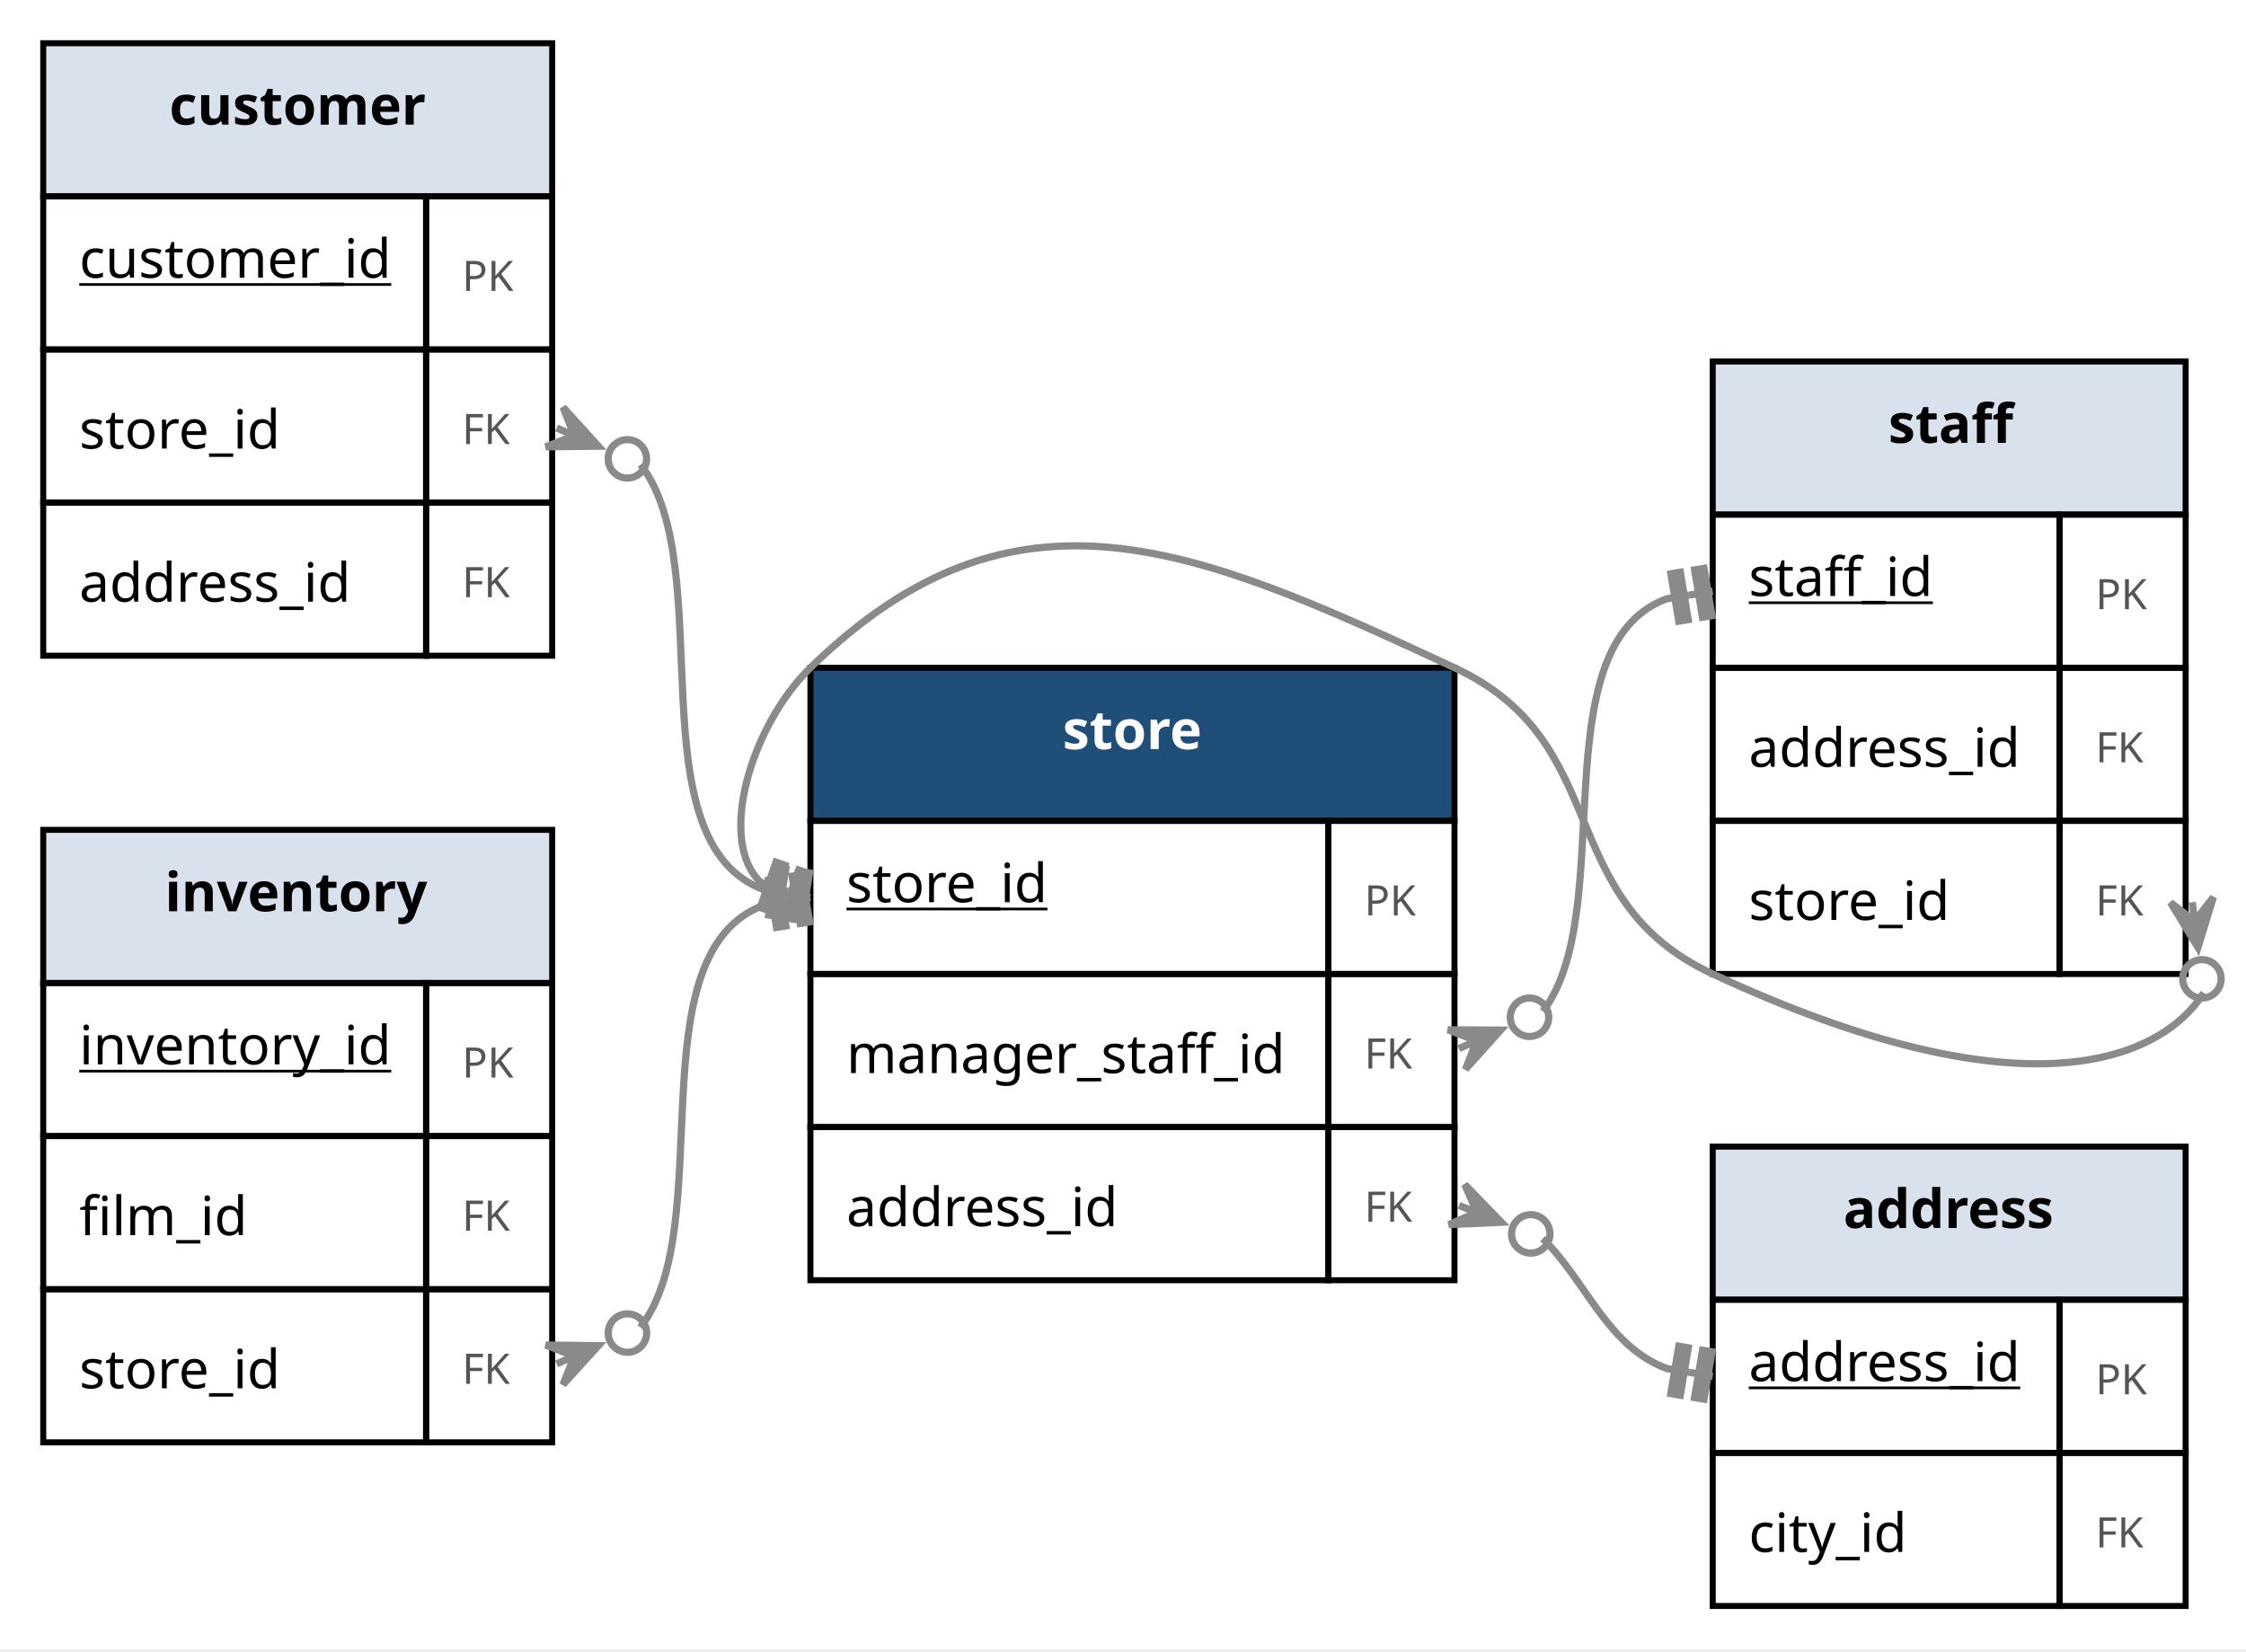
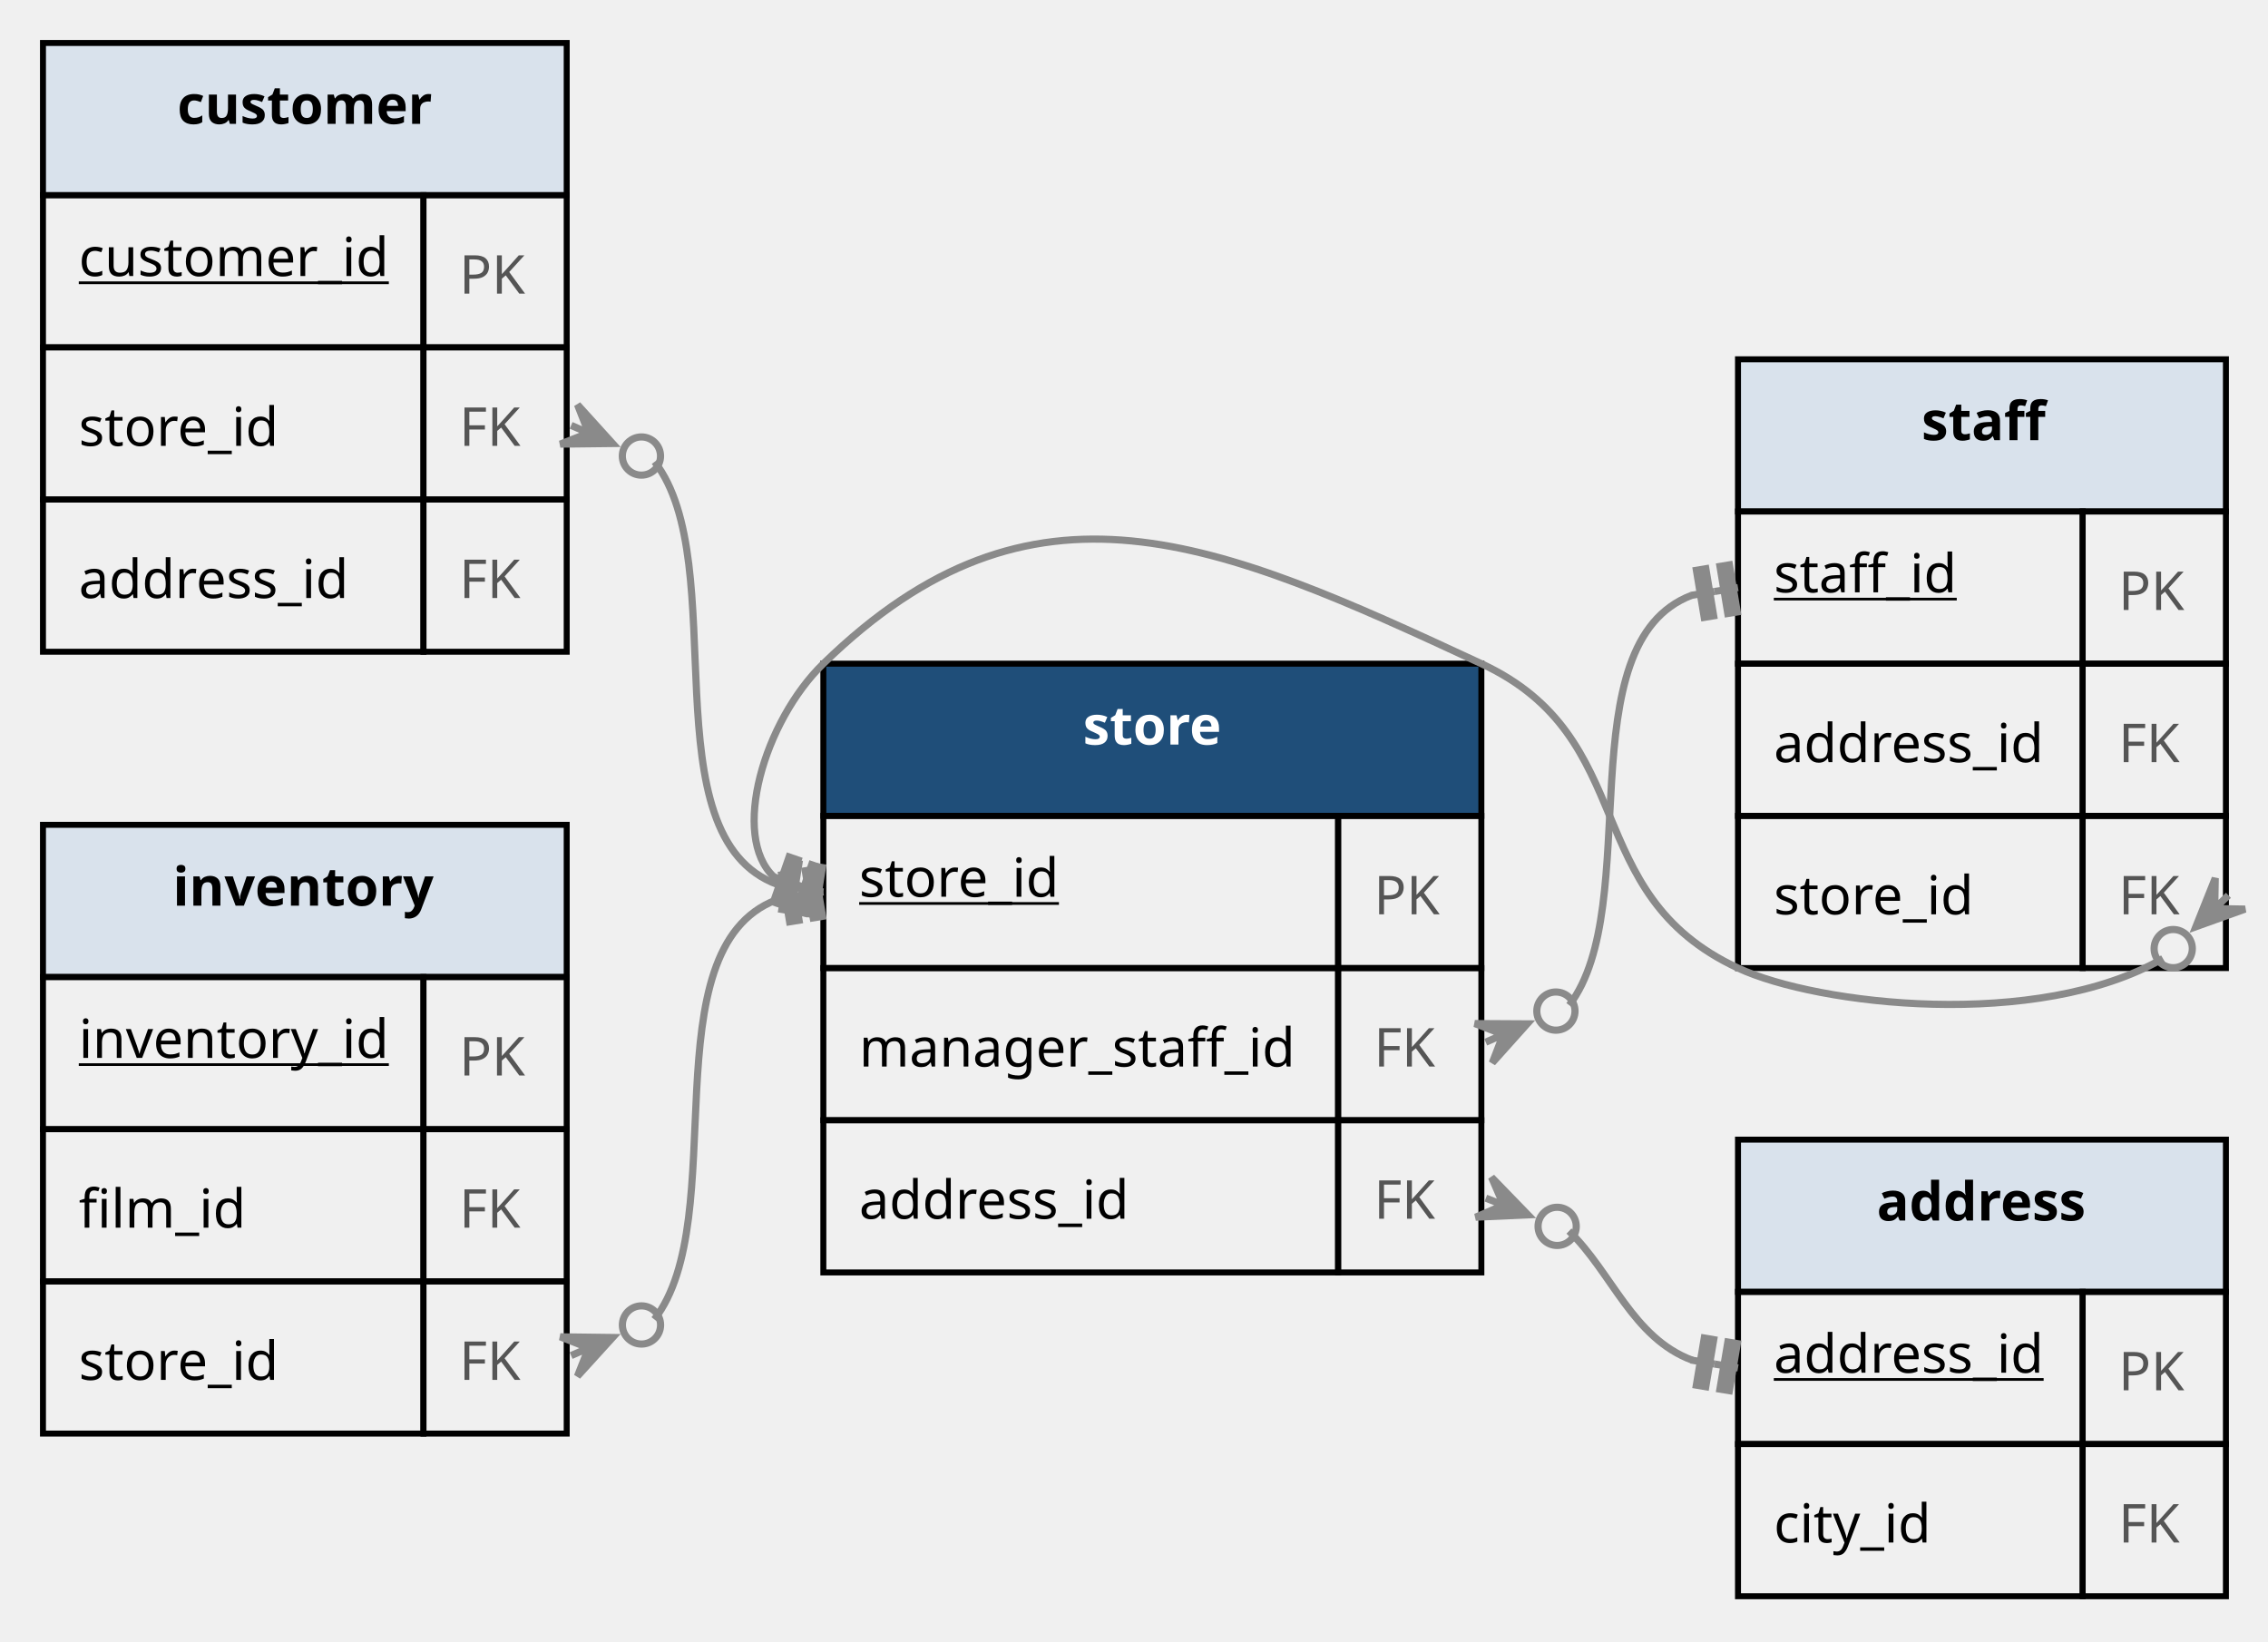
- <svg xmlns="http://www.w3.org/2000/svg" width="374pt" height="275pt" viewBox="0.00 0.00 374.00 275.00">
+ <svg xmlns="http://www.w3.org/2000/svg" width="380pt" height="275pt" viewBox="0.00 0.00 380.00 275.00">
  <g id="graph0" class="graph" transform="scale(1 1) rotate(0) translate(7.2 267.45)">
-     <polygon fill="white" stroke="none" points="-7.2,7.2 -7.2,-267.45 366.96,-267.45 366.96,7.2 -7.2,7.2" />
    <g id="node1" class="node">
-       <polygon fill="#1f4e79" stroke="none" points="127.75,-130.75 127.75,-156.25 235,-156.25 235,-130.75 127.75,-130.75" />
-       <polygon fill="none" stroke="#000000" points="127.75,-130.75 127.75,-156.25 235,-156.25 235,-130.75 127.75,-130.75" />
-       <text xml:space="preserve" text-anchor="start" x="169.75" y="-142.7" font-family="Noto Sans KR" font-weight="bold" font-size="9.00" fill="#ffffff">store</text>
-       <polygon fill="none" stroke="#000000" points="127.75,-105.25 127.75,-130.75 214,-130.75 214,-105.25 127.75,-105.25" />
-       <text xml:space="preserve" text-anchor="start" x="133.75" y="-117.2" font-family="Noto Sans KR" text-decoration="underline" font-size="9.00">store_id</text>
-       <polygon fill="none" stroke="#000000" points="214,-105.25 214,-130.75 235,-130.75 235,-105.25 214,-105.25" />
-       <text xml:space="preserve" text-anchor="start" x="220" y="-115" font-family="Noto Sans KR" font-size="7.00" fill="#555555">PK</text>
-       <polygon fill="none" stroke="#000000" points="127.75,-79.75 127.75,-105.25 214,-105.25 214,-79.75 127.75,-79.75" />
-       <text xml:space="preserve" text-anchor="start" x="133.75" y="-88.75" font-family="Noto Sans KR" font-size="9.00">manager_staff_id</text>
-       <polygon fill="none" stroke="#000000" points="214,-79.75 214,-105.25 235,-105.25 235,-79.75 214,-79.75" />
-       <text xml:space="preserve" text-anchor="start" x="220" y="-89.5" font-family="Noto Sans KR" font-size="7.00" fill="#555555">FK</text>
-       <polygon fill="none" stroke="#000000" points="127.75,-54.25 127.75,-79.75 214,-79.75 214,-54.25 127.75,-54.25" />
-       <text xml:space="preserve" text-anchor="start" x="133.75" y="-63.25" font-family="Noto Sans KR" font-size="9.00">address_id</text>
-       <polygon fill="none" stroke="#000000" points="214,-54.25 214,-79.75 235,-79.75 235,-54.25 214,-54.25" />
-       <text xml:space="preserve" text-anchor="start" x="220" y="-64" font-family="Noto Sans KR" font-size="7.00" fill="#555555">FK</text>
+       <polygon fill="#1f4e79" stroke="none" points="130.75,-130.75 130.75,-156.25 241,-156.25 241,-130.75 130.75,-130.75" />
+       <polygon fill="none" stroke="#000000" points="130.75,-130.75 130.75,-156.25 241,-156.25 241,-130.75 130.75,-130.75" />
+       <text xml:space="preserve" text-anchor="start" x="174.25" y="-142.7" font-family="Noto Sans KR" font-weight="bold" font-size="9.00" fill="#ffffff">store</text>
+       <polygon fill="none" stroke="#000000" points="130.75,-105.25 130.75,-130.75 217,-130.75 217,-105.25 130.75,-105.25" />
+       <text xml:space="preserve" text-anchor="start" x="136.75" y="-117.2" font-family="Noto Sans KR" text-decoration="underline" font-size="9.00">store_id</text>
+       <polygon fill="none" stroke="#000000" points="217,-105.25 217,-130.75 241,-130.75 241,-105.25 217,-105.25" />
+       <text xml:space="preserve" text-anchor="start" x="223" y="-114.25" font-family="Noto Sans KR" font-size="9.00" fill="#555555">PK</text>
+       <polygon fill="none" stroke="#000000" points="130.75,-79.75 130.75,-105.25 217,-105.25 217,-79.75 130.75,-79.75" />
+       <text xml:space="preserve" text-anchor="start" x="136.75" y="-88.75" font-family="Noto Sans KR" font-size="9.00">manager_staff_id</text>
+       <polygon fill="none" stroke="#000000" points="217,-79.75 217,-105.25 241,-105.25 241,-79.75 217,-79.75" />
+       <text xml:space="preserve" text-anchor="start" x="223" y="-88.75" font-family="Noto Sans KR" font-size="9.00" fill="#555555">FK</text>
+       <polygon fill="none" stroke="#000000" points="130.75,-54.25 130.75,-79.75 217,-79.75 217,-54.25 130.75,-54.25" />
+       <text xml:space="preserve" text-anchor="start" x="136.75" y="-63.25" font-family="Noto Sans KR" font-size="9.00">address_id</text>
+       <polygon fill="none" stroke="#000000" points="217,-54.25 217,-79.75 241,-79.75 241,-54.25 217,-54.25" />
+       <text xml:space="preserve" text-anchor="start" x="223" y="-63.25" font-family="Noto Sans KR" font-size="9.00" fill="#555555">FK</text>
    </g>
    <g id="node2" class="node">
-       <polygon fill="#d9e2ec" stroke="none" points="278,-181.75 278,-207.25 356.75,-207.25 356.75,-181.75 278,-181.75" />
-       <polygon fill="none" stroke="#000000" points="278,-181.75 278,-207.25 356.75,-207.25 356.75,-181.75 278,-181.75" />
-       <text xml:space="preserve" text-anchor="start" x="307.25" y="-193.7" font-family="Noto Sans KR" font-weight="bold" font-size="9.00" fill="#000000">staff</text>
-       <polygon fill="none" stroke="#000000" points="278,-156.25 278,-181.75 335.75,-181.75 335.75,-156.25 278,-156.25" />
-       <text xml:space="preserve" text-anchor="start" x="284" y="-168.2" font-family="Noto Sans KR" text-decoration="underline" font-size="9.00">staff_id</text>
-       <polygon fill="none" stroke="#000000" points="335.75,-156.25 335.75,-181.75 356.75,-181.75 356.75,-156.25 335.75,-156.25" />
-       <text xml:space="preserve" text-anchor="start" x="341.75" y="-166" font-family="Noto Sans KR" font-size="7.00" fill="#555555">PK</text>
-       <polygon fill="none" stroke="#000000" points="278,-130.75 278,-156.25 335.75,-156.25 335.75,-130.75 278,-130.75" />
-       <text xml:space="preserve" text-anchor="start" x="284" y="-139.75" font-family="Noto Sans KR" font-size="9.00">address_id</text>
-       <polygon fill="none" stroke="#000000" points="335.75,-130.75 335.75,-156.25 356.75,-156.25 356.75,-130.75 335.75,-130.75" />
-       <text xml:space="preserve" text-anchor="start" x="341.75" y="-140.5" font-family="Noto Sans KR" font-size="7.00" fill="#555555">FK</text>
-       <polygon fill="none" stroke="#000000" points="278,-105.25 278,-130.75 335.75,-130.75 335.75,-105.25 278,-105.25" />
-       <text xml:space="preserve" text-anchor="start" x="284" y="-114.25" font-family="Noto Sans KR" font-size="9.00">store_id</text>
-       <polygon fill="none" stroke="#000000" points="335.75,-105.25 335.75,-130.75 356.75,-130.75 356.75,-105.25 335.75,-105.25" />
-       <text xml:space="preserve" text-anchor="start" x="341.75" y="-115" font-family="Noto Sans KR" font-size="7.00" fill="#555555">FK</text>
+       <polygon fill="#d9e2ec" stroke="none" points="284,-181.75 284,-207.25 365.75,-207.25 365.75,-181.75 284,-181.75" />
+       <polygon fill="none" stroke="#000000" points="284,-181.75 284,-207.25 365.75,-207.25 365.75,-181.75 284,-181.75" />
+       <text xml:space="preserve" text-anchor="start" x="314.75" y="-193.7" font-family="Noto Sans KR" font-weight="bold" font-size="9.00" fill="#000000">staff</text>
+       <polygon fill="none" stroke="#000000" points="284,-156.25 284,-181.75 341.75,-181.75 341.75,-156.25 284,-156.25" />
+       <text xml:space="preserve" text-anchor="start" x="290" y="-168.2" font-family="Noto Sans KR" text-decoration="underline" font-size="9.00">staff_id</text>
+       <polygon fill="none" stroke="#000000" points="341.75,-156.25 341.75,-181.75 365.75,-181.75 365.75,-156.25 341.75,-156.25" />
+       <text xml:space="preserve" text-anchor="start" x="347.75" y="-165.25" font-family="Noto Sans KR" font-size="9.00" fill="#555555">PK</text>
+       <polygon fill="none" stroke="#000000" points="284,-130.75 284,-156.25 341.75,-156.25 341.75,-130.75 284,-130.75" />
+       <text xml:space="preserve" text-anchor="start" x="290" y="-139.75" font-family="Noto Sans KR" font-size="9.00">address_id</text>
+       <polygon fill="none" stroke="#000000" points="341.75,-130.75 341.75,-156.25 365.75,-156.25 365.75,-130.75 341.75,-130.75" />
+       <text xml:space="preserve" text-anchor="start" x="347.75" y="-139.75" font-family="Noto Sans KR" font-size="9.00" fill="#555555">FK</text>
+       <polygon fill="none" stroke="#000000" points="284,-105.25 284,-130.75 341.75,-130.75 341.75,-105.25 284,-105.25" />
+       <text xml:space="preserve" text-anchor="start" x="290" y="-114.25" font-family="Noto Sans KR" font-size="9.00">store_id</text>
+       <polygon fill="none" stroke="#000000" points="341.75,-105.25 341.75,-130.75 365.75,-130.75 365.75,-105.25 341.75,-105.25" />
+       <text xml:space="preserve" text-anchor="start" x="347.75" y="-114.25" font-family="Noto Sans KR" font-size="9.00" fill="#555555">FK</text>
    </g>
    <g id="edge1" class="edge">
-       <path fill="none" stroke="#8a8a8a" stroke-width="1.2" d="M249.72,-99.02C262.49,-115.79 249.06,-159.64 270.25,-167.71" />
-       <polygon fill="#8a8a8a" stroke="#8a8a8a" stroke-width="1.2" points="242.68,-95.9 236.83,-89.37 238.66,-94.12 235.73,-92.83 235.73,-92.83 235.73,-92.83 238.66,-94.12 233.91,-95.95 242.68,-95.9" />
-       <ellipse fill="none" stroke="#8a8a8a" stroke-width="1.2" cx="247.49" cy="-98.04" rx="3.2" ry="3.2" />
-       <polygon fill="#8a8a8a" stroke="#8a8a8a" stroke-width="1.2" points="277.87,-164.92 276.56,-172.81 274.98,-172.55 276.29,-164.66 277.87,-164.92" />
-       <polyline fill="none" stroke="#8a8a8a" stroke-width="1.2" points="278,-169 274.05,-168.34" />
-       <polygon fill="#8a8a8a" stroke="#8a8a8a" stroke-width="1.2" points="273.92,-164.27 272.61,-172.16 271.03,-171.9 272.34,-164.01 273.92,-164.27" />
-       <polyline fill="none" stroke="#8a8a8a" stroke-width="1.2" points="274.05,-168.34 270.11,-167.69" />
+       <path fill="none" stroke="#8a8a8a" stroke-width="1.2" d="M255.72,-99.02C268.49,-115.79 255.06,-159.64 276.25,-167.71" />
+       <polygon fill="#8a8a8a" stroke="#8a8a8a" stroke-width="1.2" points="248.68,-95.9 242.83,-89.37 244.66,-94.12 241.73,-92.83 241.73,-92.83 241.73,-92.83 244.66,-94.12 239.91,-95.95 248.68,-95.9" />
+       <ellipse fill="none" stroke="#8a8a8a" stroke-width="1.2" cx="253.49" cy="-98.04" rx="3.2" ry="3.2" />
+       <polygon fill="#8a8a8a" stroke="#8a8a8a" stroke-width="1.2" points="283.87,-164.92 282.56,-172.81 280.98,-172.55 282.29,-164.66 283.87,-164.92" />
+       <polyline fill="none" stroke="#8a8a8a" stroke-width="1.2" points="284,-169 280.05,-168.34" />
+       <polygon fill="#8a8a8a" stroke="#8a8a8a" stroke-width="1.2" points="279.92,-164.27 278.61,-172.16 277.03,-171.9 278.34,-164.01 279.92,-164.27" />
+       <polyline fill="none" stroke="#8a8a8a" stroke-width="1.2" points="280.05,-168.34 276.11,-167.69" />
    </g>
    <g id="node3" class="node">
-       <polygon fill="#d9e2ec" stroke="none" points="278,-51 278,-76.5 356.75,-76.5 356.75,-51 278,-51" />
-       <polygon fill="none" stroke="#000000" points="278,-51 278,-76.5 356.75,-76.5 356.75,-51 278,-51" />
-       <text xml:space="preserve" text-anchor="start" x="299.75" y="-62.95" font-family="Noto Sans KR" font-weight="bold" font-size="9.00" fill="#000000">address</text>
-       <polygon fill="none" stroke="#000000" points="278,-25.5 278,-51 335.75,-51 335.75,-25.5 278,-25.5" />
-       <text xml:space="preserve" text-anchor="start" x="284" y="-37.45" font-family="Noto Sans KR" text-decoration="underline" font-size="9.00">address_id</text>
-       <polygon fill="none" stroke="#000000" points="335.75,-25.5 335.75,-51 356.75,-51 356.75,-25.5 335.75,-25.5" />
-       <text xml:space="preserve" text-anchor="start" x="341.75" y="-35.25" font-family="Noto Sans KR" font-size="7.00" fill="#555555">PK</text>
-       <polygon fill="none" stroke="#000000" points="278,0 278,-25.5 335.75,-25.5 335.75,0 278,0" />
-       <text xml:space="preserve" text-anchor="start" x="284" y="-9" font-family="Noto Sans KR" font-size="9.00">city_id</text>
-       <polygon fill="none" stroke="#000000" points="335.75,0 335.75,-25.5 356.75,-25.5 356.75,0 335.75,0" />
-       <text xml:space="preserve" text-anchor="start" x="341.75" y="-9.75" font-family="Noto Sans KR" font-size="7.00" fill="#555555">FK</text>
+       <polygon fill="#d9e2ec" stroke="none" points="284,-51 284,-76.5 365.75,-76.5 365.75,-51 284,-51" />
+       <polygon fill="none" stroke="#000000" points="284,-51 284,-76.5 365.75,-76.5 365.75,-51 284,-51" />
+       <text xml:space="preserve" text-anchor="start" x="307.25" y="-62.95" font-family="Noto Sans KR" font-weight="bold" font-size="9.00" fill="#000000">address</text>
+       <polygon fill="none" stroke="#000000" points="284,-25.5 284,-51 341.75,-51 341.75,-25.5 284,-25.5" />
+       <text xml:space="preserve" text-anchor="start" x="290" y="-37.45" font-family="Noto Sans KR" text-decoration="underline" font-size="9.00">address_id</text>
+       <polygon fill="none" stroke="#000000" points="341.75,-25.5 341.75,-51 365.75,-51 365.75,-25.5 341.75,-25.5" />
+       <text xml:space="preserve" text-anchor="start" x="347.75" y="-34.5" font-family="Noto Sans KR" font-size="9.00" fill="#555555">PK</text>
+       <polygon fill="none" stroke="#000000" points="284,0 284,-25.5 341.75,-25.5 341.75,0 284,0" />
+       <text xml:space="preserve" text-anchor="start" x="290" y="-9" font-family="Noto Sans KR" font-size="9.00">city_id</text>
+       <polygon fill="none" stroke="#000000" points="341.75,0 341.75,-25.5 365.75,-25.5 365.75,0 341.75,0" />
+       <text xml:space="preserve" text-anchor="start" x="347.75" y="-9" font-family="Noto Sans KR" font-size="9.00" fill="#555555">FK</text>
    </g>
    <g id="edge2" class="edge">
-       <path fill="none" stroke="#8a8a8a" stroke-width="1.2" d="M249.68,-61.18C256.86,-54.29 260.32,-43.27 270.35,-39.54" />
-       <polygon fill="#8a8a8a" stroke="#8a8a8a" stroke-width="1.2" points="242.81,-63.9 234.05,-63.51 238.72,-65.53 235.75,-66.7 235.75,-66.7 235.75,-66.7 238.72,-65.53 236.7,-70.2 242.81,-63.9" />
-       <ellipse fill="none" stroke="#8a8a8a" stroke-width="1.2" cx="247.7" cy="-61.97" rx="3.2" ry="3.2" />
-       <polygon fill="#8a8a8a" stroke="#8a8a8a" stroke-width="1.2" points="276.55,-34.44 277.88,-42.33 276.3,-42.59 274.97,-34.7 276.55,-34.44" />
-       <polyline fill="none" stroke="#8a8a8a" stroke-width="1.2" points="278,-38.25 274.06,-38.91" />
-       <polygon fill="#8a8a8a" stroke="#8a8a8a" stroke-width="1.2" points="272.6,-35.1 273.93,-42.99 272.35,-43.26 271.02,-35.37 272.6,-35.1" />
-       <polyline fill="none" stroke="#8a8a8a" stroke-width="1.2" points="274.06,-38.91 270.11,-39.58" />
+       <path fill="none" stroke="#8a8a8a" stroke-width="1.2" d="M255.68,-61.18C262.86,-54.29 266.32,-43.27 276.35,-39.54" />
+       <polygon fill="#8a8a8a" stroke="#8a8a8a" stroke-width="1.2" points="248.81,-63.9 240.05,-63.51 244.72,-65.53 241.75,-66.7 241.75,-66.7 241.75,-66.7 244.72,-65.53 242.7,-70.2 248.81,-63.9" />
+       <ellipse fill="none" stroke="#8a8a8a" stroke-width="1.2" cx="253.7" cy="-61.97" rx="3.2" ry="3.2" />
+       <polygon fill="#8a8a8a" stroke="#8a8a8a" stroke-width="1.2" points="282.55,-34.44 283.88,-42.33 282.3,-42.59 280.97,-34.7 282.55,-34.44" />
+       <polyline fill="none" stroke="#8a8a8a" stroke-width="1.2" points="284,-38.25 280.06,-38.91" />
+       <polygon fill="#8a8a8a" stroke="#8a8a8a" stroke-width="1.2" points="278.6,-35.1 279.93,-42.99 278.35,-43.26 277.02,-35.37 278.6,-35.1" />
+       <polyline fill="none" stroke="#8a8a8a" stroke-width="1.2" points="280.06,-38.91 276.11,-39.58" />
    </g>
    <g id="edge3" class="edge">
-       <path fill="none" stroke="#8a8a8a" stroke-width="1.2" d="M359.76,-102.1C352.47,-90.72 329.69,-81.22 278,-105.25 251.11,-117.75 261.89,-143.75 235,-156.25 191.78,-176.34 161.89,-189.51 127.75,-156.25 117.85,-146.61 112.15,-127.38 119.48,-120.51" />
-       <polygon fill="#8a8a8a" stroke="#8a8a8a" stroke-width="1.2" points="358.8,-109.66 354.23,-117.15 358.25,-114.03 357.85,-117.2 357.85,-117.2 357.85,-117.2 358.25,-114.03 361.37,-118.05 358.8,-109.66" />
-       <ellipse fill="none" stroke="#8a8a8a" stroke-width="1.2" cx="359.46" cy="-104.44" rx="3.2" ry="3.2" />
-       <polygon fill="#8a8a8a" stroke="#8a8a8a" stroke-width="1.2" points="124.69,-114.48 127.3,-122.04 125.79,-122.56 123.17,-115 124.69,-114.48" />
-       <polyline fill="none" stroke="#8a8a8a" stroke-width="1.2" points="126.75,-118 122.97,-119.31" />
-       <polygon fill="#8a8a8a" stroke="#8a8a8a" stroke-width="1.2" points="120.91,-115.79 123.52,-123.35 122.01,-123.87 119.39,-116.31 120.91,-115.79" />
-       <polyline fill="none" stroke="#8a8a8a" stroke-width="1.2" points="122.97,-119.31 119.19,-120.61" />
+       <path fill="none" stroke="#8a8a8a" stroke-width="1.2" d="M355.2,-106.85C334.18,-94.77 297.38,-99.03 284,-105.25 257.11,-117.75 267.89,-143.75 241,-156.25 196.57,-176.91 165.85,-190.44 130.75,-156.25 120.85,-146.61 115.15,-127.38 122.48,-120.51" />
+       <polygon fill="#8a8a8a" stroke="#8a8a8a" stroke-width="1.2" points="360.71,-112.17 363.96,-120.31 363.87,-115.22 366.17,-117.44 366.17,-117.44 366.17,-117.44 363.87,-115.22 368.96,-115.13 360.71,-112.17" />
+       <ellipse fill="none" stroke="#8a8a8a" stroke-width="1.2" cx="356.92" cy="-108.51" rx="3.2" ry="3.2" />
+       <polygon fill="#8a8a8a" stroke="#8a8a8a" stroke-width="1.2" points="127.69,-114.48 130.3,-122.04 128.79,-122.56 126.17,-115 127.69,-114.48" />
+       <polyline fill="none" stroke="#8a8a8a" stroke-width="1.2" points="129.75,-118 125.97,-119.31" />
+       <polygon fill="#8a8a8a" stroke="#8a8a8a" stroke-width="1.2" points="123.91,-115.79 126.52,-123.35 125.01,-123.87 122.39,-116.31 123.91,-115.79" />
+       <polyline fill="none" stroke="#8a8a8a" stroke-width="1.2" points="125.97,-119.31 122.19,-120.61" />
    </g>
    <g id="node4" class="node">
-       <polygon fill="#d9e2ec" stroke="none" points="0,-234.75 0,-260.25 84.75,-260.25 84.75,-234.75 0,-234.75" />
-       <polygon fill="none" stroke="#000000" points="0,-234.75 0,-260.25 84.75,-260.25 84.75,-234.75 0,-234.75" />
-       <text xml:space="preserve" text-anchor="start" x="21" y="-246.7" font-family="Noto Sans KR" font-weight="bold" font-size="9.00" fill="#000000">customer</text>
+       <polygon fill="#d9e2ec" stroke="none" points="0,-234.75 0,-260.25 87.75,-260.25 87.75,-234.75 0,-234.75" />
+       <polygon fill="none" stroke="#000000" points="0,-234.75 0,-260.25 87.75,-260.25 87.75,-234.75 0,-234.75" />
+       <text xml:space="preserve" text-anchor="start" x="22.5" y="-246.7" font-family="Noto Sans KR" font-weight="bold" font-size="9.00" fill="#000000">customer</text>
      <polygon fill="none" stroke="#000000" points="0,-209.25 0,-234.75 63.75,-234.75 63.75,-209.25 0,-209.25" />
      <text xml:space="preserve" text-anchor="start" x="6" y="-221.2" font-family="Noto Sans KR" text-decoration="underline" font-size="9.00">customer_id</text>
-       <polygon fill="none" stroke="#000000" points="63.75,-209.25 63.75,-234.75 84.75,-234.75 84.75,-209.25 63.75,-209.25" />
-       <text xml:space="preserve" text-anchor="start" x="69.75" y="-219" font-family="Noto Sans KR" font-size="7.00" fill="#555555">PK</text>
+       <polygon fill="none" stroke="#000000" points="63.75,-209.25 63.75,-234.75 87.75,-234.75 87.75,-209.25 63.75,-209.25" />
+       <text xml:space="preserve" text-anchor="start" x="69.75" y="-218.25" font-family="Noto Sans KR" font-size="9.00" fill="#555555">PK</text>
      <polygon fill="none" stroke="#000000" points="0,-183.75 0,-209.25 63.75,-209.25 63.75,-183.75 0,-183.75" />
      <text xml:space="preserve" text-anchor="start" x="6" y="-192.75" font-family="Noto Sans KR" font-size="9.00">store_id</text>
-       <polygon fill="none" stroke="#000000" points="63.75,-183.75 63.75,-209.25 84.75,-209.25 84.75,-183.75 63.75,-183.75" />
-       <text xml:space="preserve" text-anchor="start" x="69.75" y="-193.5" font-family="Noto Sans KR" font-size="7.00" fill="#555555">FK</text>
+       <polygon fill="none" stroke="#000000" points="63.75,-183.75 63.75,-209.25 87.75,-209.25 87.75,-183.75 63.75,-183.75" />
+       <text xml:space="preserve" text-anchor="start" x="69.75" y="-192.75" font-family="Noto Sans KR" font-size="9.00" fill="#555555">FK</text>
      <polygon fill="none" stroke="#000000" points="0,-158.25 0,-183.75 63.75,-183.75 63.75,-158.25 0,-158.25" />
      <text xml:space="preserve" text-anchor="start" x="6" y="-167.25" font-family="Noto Sans KR" font-size="9.00">address_id</text>
-       <polygon fill="none" stroke="#000000" points="63.75,-158.25 63.75,-183.75 84.75,-183.75 84.75,-158.25 63.75,-158.25" />
-       <text xml:space="preserve" text-anchor="start" x="69.75" y="-168" font-family="Noto Sans KR" font-size="7.00" fill="#555555">FK</text>
+       <polygon fill="none" stroke="#000000" points="63.75,-158.25 63.75,-183.75 87.75,-183.75 87.75,-158.25 63.75,-158.25" />
+       <text xml:space="preserve" text-anchor="start" x="69.75" y="-167.25" font-family="Noto Sans KR" font-size="9.00" fill="#555555">FK</text>
    </g>
    <g id="edge4" class="edge">
-       <path fill="none" stroke="#8a8a8a" stroke-width="1.2" d="M99.48,-190.08C112.73,-173.01 98.12,-127.3 120.11,-119.23" />
-       <polygon fill="#8a8a8a" stroke="#8a8a8a" stroke-width="1.2" points="92.45,-193.14 83.68,-193.04 88.42,-194.9 85.49,-196.18 85.49,-196.18 85.49,-196.18 88.42,-194.9 86.56,-199.64 92.45,-193.14" />
-       <ellipse fill="none" stroke="#8a8a8a" stroke-width="1.2" cx="97.27" cy="-191.04" rx="3.2" ry="3.2" />
-       <polygon fill="#8a8a8a" stroke="#8a8a8a" stroke-width="1.2" points="126.33,-114.18 127.59,-122.08 126.01,-122.33 124.75,-114.43 126.33,-114.18" />
-       <polyline fill="none" stroke="#8a8a8a" stroke-width="1.2" points="127.75,-118 123.8,-118.63" />
-       <polygon fill="#8a8a8a" stroke="#8a8a8a" stroke-width="1.2" points="122.38,-114.81 123.65,-122.71 122.07,-122.96 120.8,-115.07 122.38,-114.81" />
-       <polyline fill="none" stroke="#8a8a8a" stroke-width="1.2" points="123.8,-118.63 119.85,-119.27" />
+       <path fill="none" stroke="#8a8a8a" stroke-width="1.2" d="M102.48,-190.08C115.73,-173.01 101.12,-127.3 123.11,-119.23" />
+       <polygon fill="#8a8a8a" stroke="#8a8a8a" stroke-width="1.2" points="95.45,-193.14 86.68,-193.04 91.42,-194.9 88.49,-196.18 88.49,-196.18 88.49,-196.18 91.42,-194.9 89.56,-199.64 95.45,-193.14" />
+       <ellipse fill="none" stroke="#8a8a8a" stroke-width="1.2" cx="100.27" cy="-191.04" rx="3.2" ry="3.2" />
+       <polygon fill="#8a8a8a" stroke="#8a8a8a" stroke-width="1.2" points="129.33,-114.18 130.59,-122.08 129.01,-122.33 127.75,-114.43 129.33,-114.18" />
+       <polyline fill="none" stroke="#8a8a8a" stroke-width="1.2" points="130.75,-118 126.8,-118.63" />
+       <polygon fill="#8a8a8a" stroke="#8a8a8a" stroke-width="1.2" points="125.38,-114.81 126.65,-122.71 125.07,-122.96 123.8,-115.07 125.38,-114.81" />
+       <polyline fill="none" stroke="#8a8a8a" stroke-width="1.2" points="126.8,-118.63 122.85,-119.27" />
    </g>
    <g id="node5" class="node">
-       <polygon fill="#d9e2ec" stroke="none" points="0,-103.75 0,-129.25 84.75,-129.25 84.75,-103.75 0,-103.75" />
-       <polygon fill="none" stroke="#000000" points="0,-103.75 0,-129.25 84.75,-129.25 84.75,-103.75 0,-103.75" />
-       <text xml:space="preserve" text-anchor="start" x="20.25" y="-115.7" font-family="Noto Sans KR" font-weight="bold" font-size="9.00" fill="#000000">inventory</text>
+       <polygon fill="#d9e2ec" stroke="none" points="0,-103.75 0,-129.25 87.75,-129.25 87.75,-103.75 0,-103.75" />
+       <polygon fill="none" stroke="#000000" points="0,-103.75 0,-129.25 87.75,-129.25 87.75,-103.75 0,-103.75" />
+       <text xml:space="preserve" text-anchor="start" x="21.75" y="-115.7" font-family="Noto Sans KR" font-weight="bold" font-size="9.00" fill="#000000">inventory</text>
      <polygon fill="none" stroke="#000000" points="0,-78.25 0,-103.75 63.75,-103.75 63.75,-78.25 0,-78.25" />
      <text xml:space="preserve" text-anchor="start" x="6" y="-90.2" font-family="Noto Sans KR" text-decoration="underline" font-size="9.00">inventory_id</text>
-       <polygon fill="none" stroke="#000000" points="63.75,-78.25 63.75,-103.75 84.75,-103.75 84.75,-78.25 63.75,-78.25" />
-       <text xml:space="preserve" text-anchor="start" x="69.75" y="-88" font-family="Noto Sans KR" font-size="7.00" fill="#555555">PK</text>
+       <polygon fill="none" stroke="#000000" points="63.75,-78.25 63.75,-103.75 87.75,-103.75 87.75,-78.25 63.75,-78.25" />
+       <text xml:space="preserve" text-anchor="start" x="69.75" y="-87.25" font-family="Noto Sans KR" font-size="9.00" fill="#555555">PK</text>
      <polygon fill="none" stroke="#000000" points="0,-52.75 0,-78.25 63.75,-78.25 63.75,-52.75 0,-52.75" />
      <text xml:space="preserve" text-anchor="start" x="6" y="-61.75" font-family="Noto Sans KR" font-size="9.00">film_id</text>
-       <polygon fill="none" stroke="#000000" points="63.75,-52.75 63.75,-78.25 84.75,-78.25 84.75,-52.75 63.75,-52.75" />
-       <text xml:space="preserve" text-anchor="start" x="69.75" y="-62.5" font-family="Noto Sans KR" font-size="7.00" fill="#555555">FK</text>
+       <polygon fill="none" stroke="#000000" points="63.75,-52.75 63.75,-78.25 87.75,-78.25 87.75,-52.75 63.75,-52.75" />
+       <text xml:space="preserve" text-anchor="start" x="69.75" y="-61.75" font-family="Noto Sans KR" font-size="9.00" fill="#555555">FK</text>
      <polygon fill="none" stroke="#000000" points="0,-27.25 0,-52.75 63.75,-52.75 63.75,-27.25 0,-27.25" />
      <text xml:space="preserve" text-anchor="start" x="6" y="-36.25" font-family="Noto Sans KR" font-size="9.00">store_id</text>
-       <polygon fill="none" stroke="#000000" points="63.75,-27.25 63.75,-52.75 84.75,-52.75 84.75,-27.25 63.75,-27.25" />
-       <text xml:space="preserve" text-anchor="start" x="69.75" y="-37" font-family="Noto Sans KR" font-size="7.00" fill="#555555">FK</text>
+       <polygon fill="none" stroke="#000000" points="63.75,-27.25 63.75,-52.75 87.75,-52.75 87.75,-27.25 63.75,-27.25" />
+       <text xml:space="preserve" text-anchor="start" x="69.75" y="-36.25" font-family="Noto Sans KR" font-size="9.00" fill="#555555">FK</text>
    </g>
    <g id="edge5" class="edge">
-       <path fill="none" stroke="#8a8a8a" stroke-width="1.2" d="M99.43,-46.38C112.6,-63.27 98.36,-108.37 119.86,-116.67" />
-       <polygon fill="#8a8a8a" stroke="#8a8a8a" stroke-width="1.2" points="92.45,-43.35 86.55,-36.86 88.42,-41.6 85.49,-40.32 85.49,-40.32 85.49,-40.32 88.42,-41.6 83.68,-43.46 92.45,-43.35" />
-       <ellipse fill="none" stroke="#8a8a8a" stroke-width="1.2" cx="97.28" cy="-45.45" rx="3.2" ry="3.2" />
-       <polygon fill="#8a8a8a" stroke="#8a8a8a" stroke-width="1.2" points="127.62,-113.92 126.3,-121.81 124.72,-121.55 126.05,-113.66 127.62,-113.92" />
-       <polyline fill="none" stroke="#8a8a8a" stroke-width="1.2" points="127.75,-118 123.81,-117.34" />
-       <polygon fill="#8a8a8a" stroke="#8a8a8a" stroke-width="1.2" points="123.68,-113.26 122.35,-121.15 120.78,-120.88 122.1,-113 123.68,-113.26" />
-       <polyline fill="none" stroke="#8a8a8a" stroke-width="1.2" points="123.81,-117.34 119.86,-116.67" />
+       <path fill="none" stroke="#8a8a8a" stroke-width="1.2" d="M102.43,-46.38C115.6,-63.27 101.36,-108.37 122.86,-116.67" />
+       <polygon fill="#8a8a8a" stroke="#8a8a8a" stroke-width="1.2" points="95.45,-43.35 89.55,-36.86 91.42,-41.6 88.49,-40.32 88.49,-40.32 88.49,-40.32 91.42,-41.6 86.68,-43.46 95.45,-43.35" />
+       <ellipse fill="none" stroke="#8a8a8a" stroke-width="1.2" cx="100.28" cy="-45.45" rx="3.2" ry="3.2" />
+       <polygon fill="#8a8a8a" stroke="#8a8a8a" stroke-width="1.2" points="130.62,-113.92 129.3,-121.81 127.72,-121.55 129.05,-113.66 130.62,-113.92" />
+       <polyline fill="none" stroke="#8a8a8a" stroke-width="1.2" points="130.75,-118 126.81,-117.34" />
+       <polygon fill="#8a8a8a" stroke="#8a8a8a" stroke-width="1.2" points="126.68,-113.26 125.35,-121.15 123.78,-120.88 125.1,-113 126.68,-113.26" />
+       <polyline fill="none" stroke="#8a8a8a" stroke-width="1.2" points="126.81,-117.34 122.86,-116.67" />
    </g>
  </g>
</svg>
